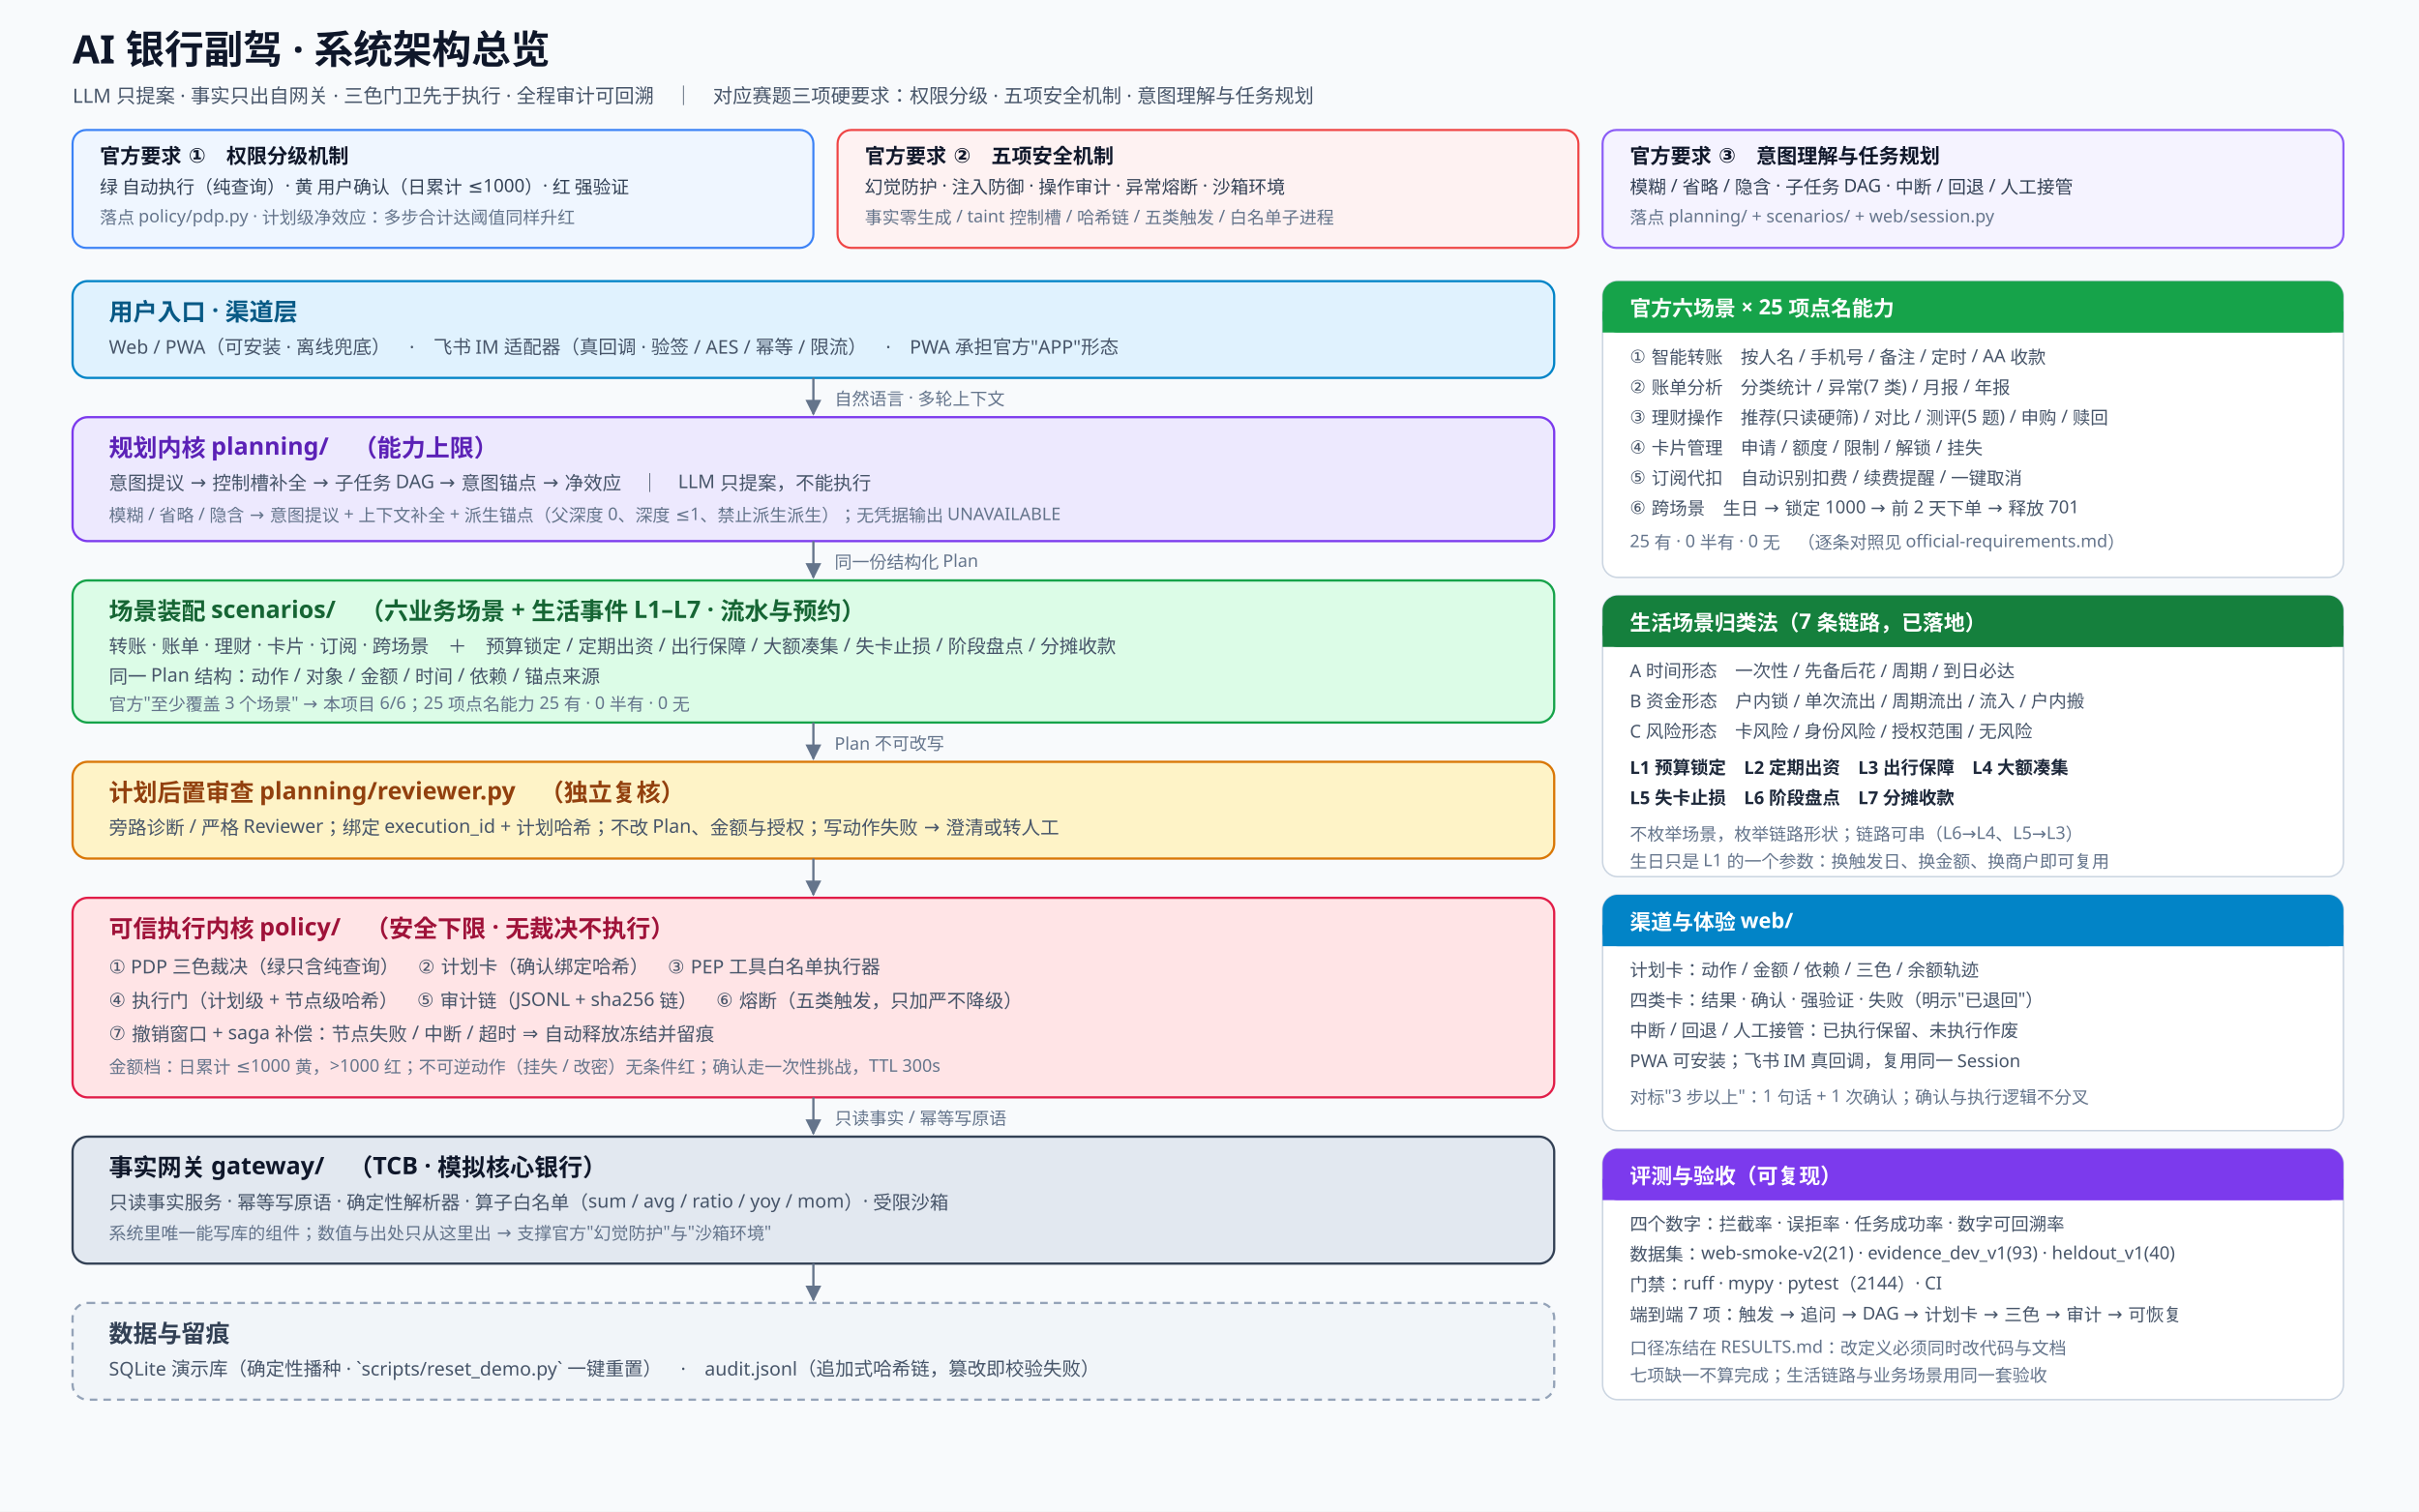
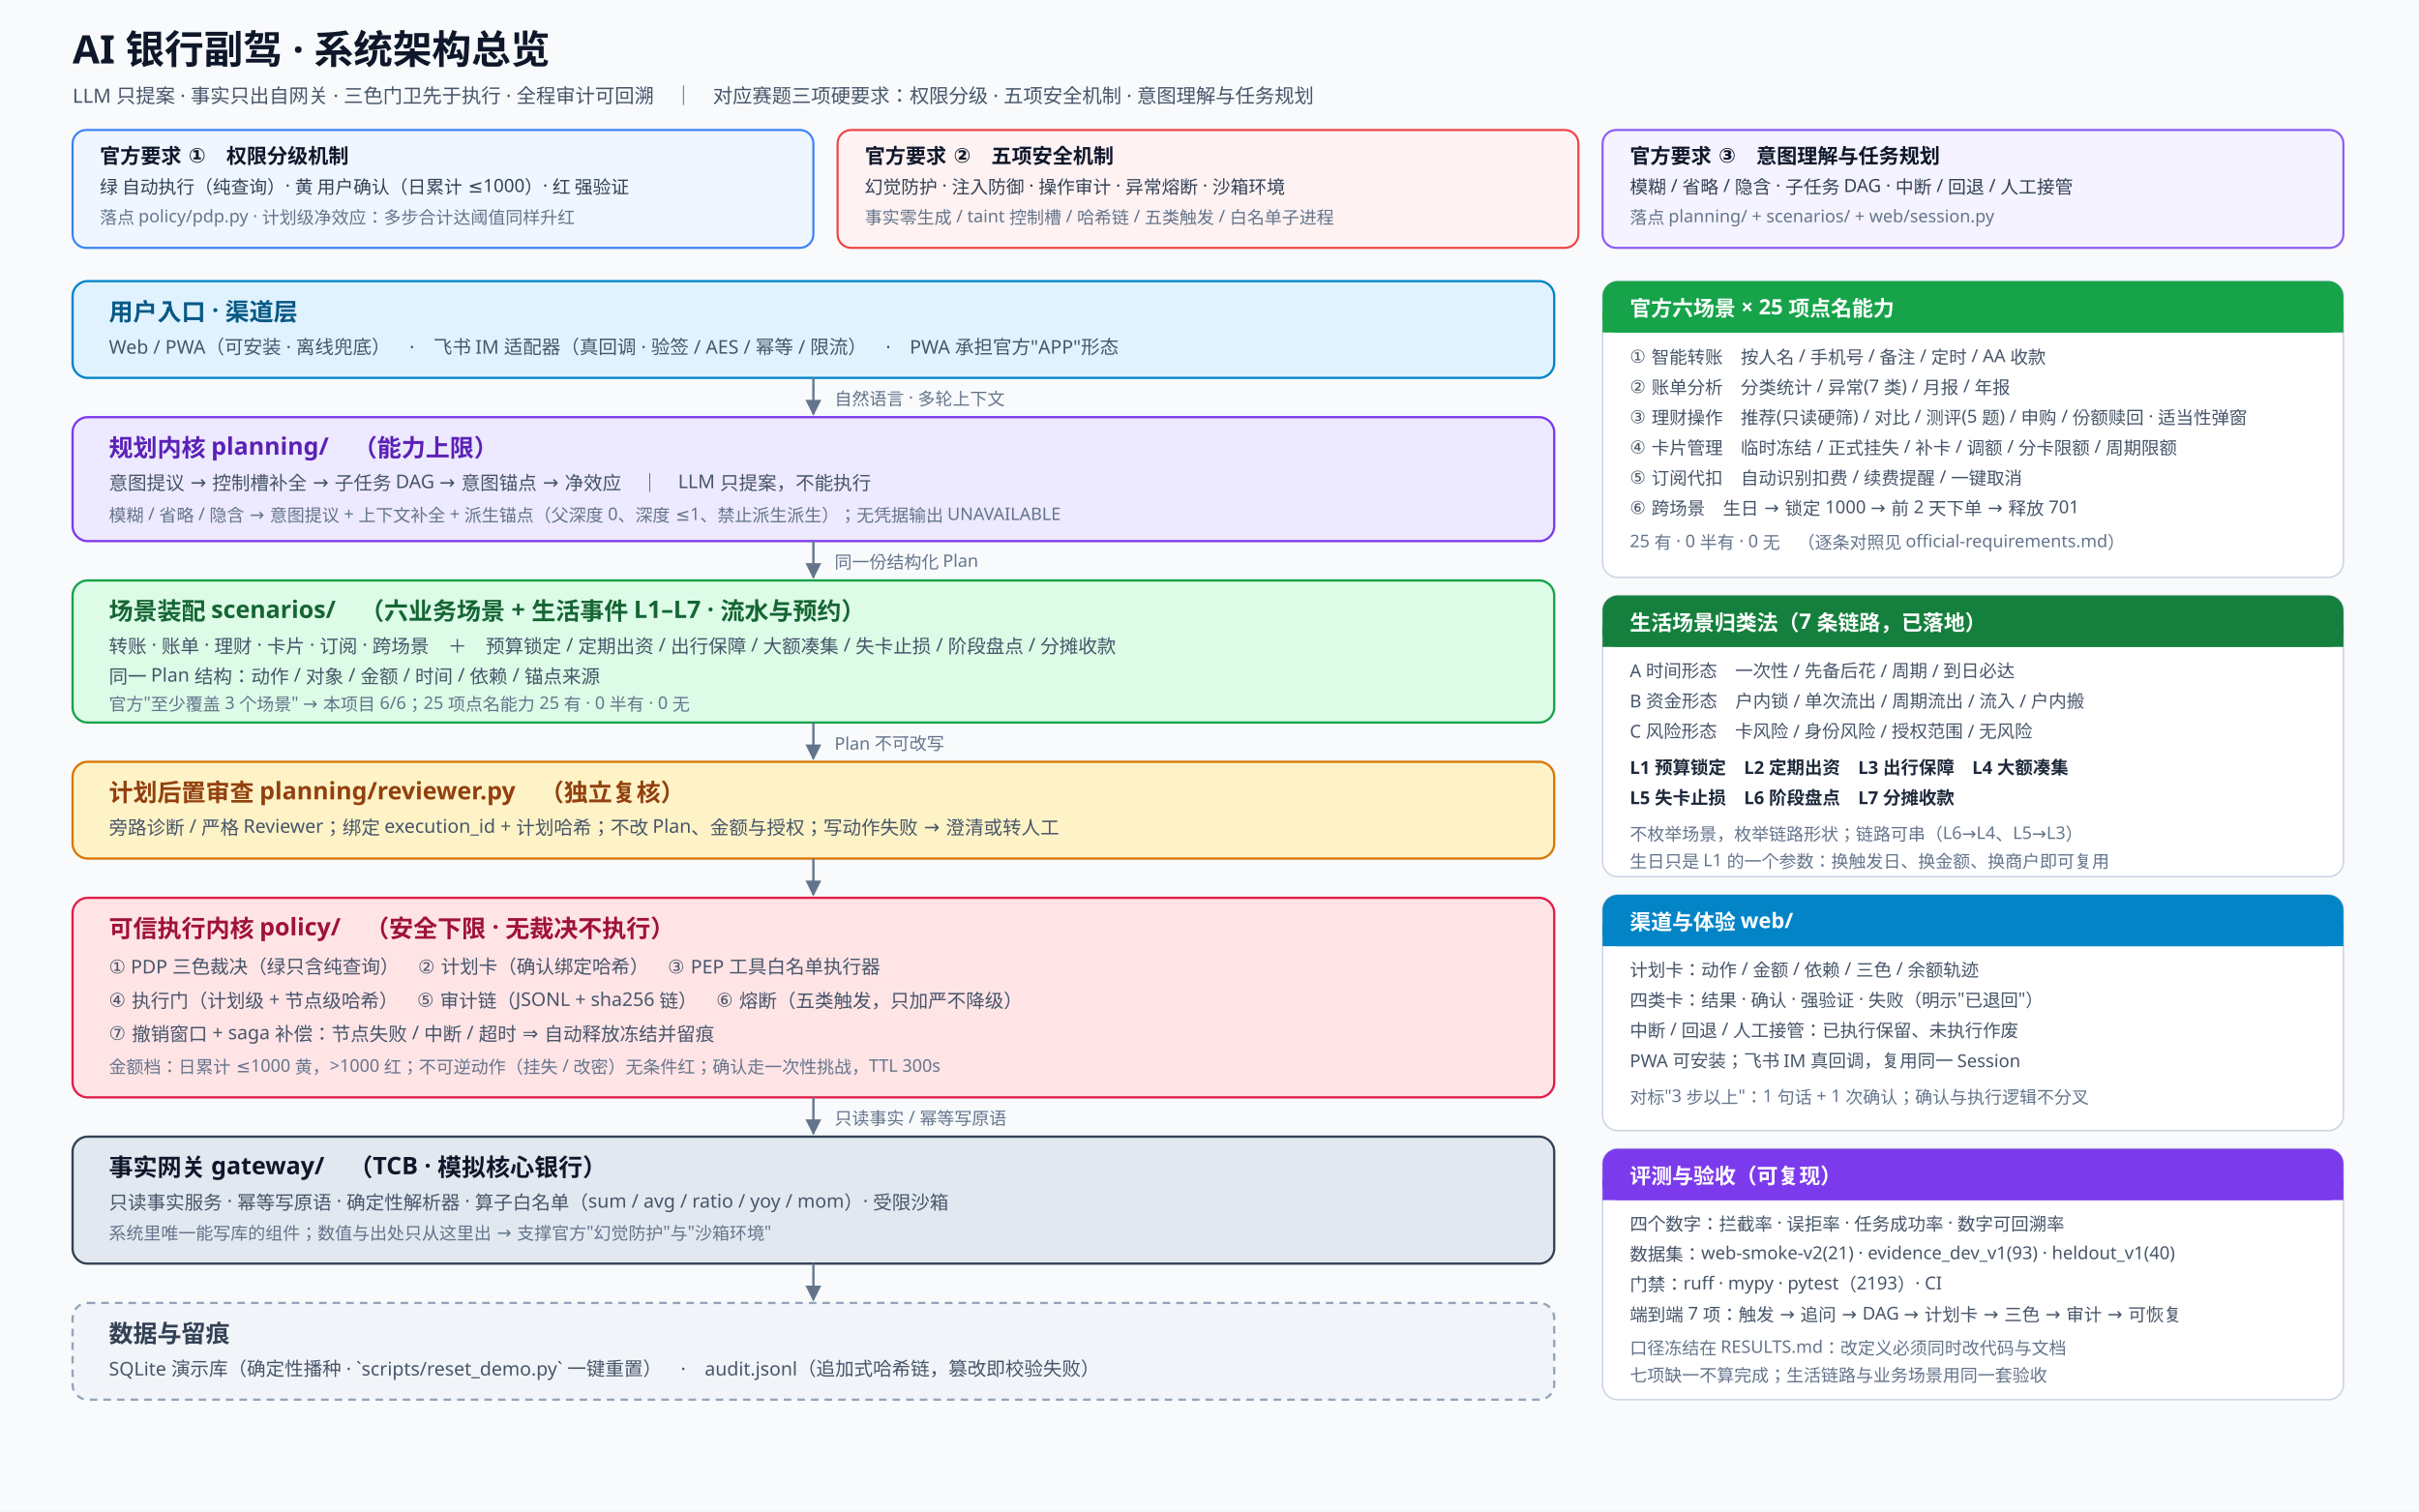
<svg xmlns="http://www.w3.org/2000/svg" width="1600" height="1000" viewBox="0 0 1600 1000" font-family="'Microsoft YaHei','PingFang SC','Noto Sans SC',sans-serif">
  <defs>
    <marker id="arrow" viewBox="0 0 10 10" refX="9" refY="5" markerWidth="7" markerHeight="7" orient="auto-start-reverse">
      <path d="M 0 0 L 10 5 L 0 10 z" fill="#64748b" />
    </marker>
    <style>
      .layer-title { font-size: 16px; font-weight: 700; }
      .layer-sub { font-size: 12.5px; fill: #475569; }
      .note { font-size: 11.5px; fill: #64748b; }
      .side-title { font-size: 14px; font-weight: 700; fill: #ffffff; }
      .side-body { font-size: 11.8px; fill: #475569; }
      .side-strong { font-size: 11.8px; fill: #1e293b; font-weight: 700; }
      .ribbon-title { font-size: 13.5px; font-weight: 700; fill: #0f172a; }
      .ribbon-body { font-size: 12px; fill: #334155; }
      .arrow-label { font-size: 11.5px; fill: #64748b; }
    </style>
  </defs>
  <rect x="0" y="0" width="1600" height="1000" fill="#f8fafc" />
  <text x="48" y="42" font-size="26" font-weight="700" fill="#0f172a">AI 银行副驾 · 系统架构总览</text>
  <text x="48" y="68" font-size="13" fill="#475569">LLM 只提案 · 事实只出自网关 · 三色门卫先于执行 · 全程审计可回溯　｜　对应赛题三项硬要求：权限分级 · 五项安全机制 · 意图理解与任务规划</text>
  <rect x="48" y="86" width="490" height="78" rx="9" fill="#eff6ff" stroke="#3b82f6" stroke-width="1.4" />
  <text x="66" y="108" class="ribbon-title">官方要求 ①　权限分级机制</text>
  <text x="66" y="128" class="ribbon-body">绿 自动执行（纯查询）· 黄 用户确认（日累计 ≤1000）· 红 强验证</text>
  <text x="66" y="148" class="note">落点 policy/pdp.py · 计划级净效应：多步合计达阈值同样升红</text>
  <rect x="554" y="86" width="490" height="78" rx="9" fill="#fef2f2" stroke="#ef4444" stroke-width="1.4" />
  <text x="572" y="108" class="ribbon-title">官方要求 ②　五项安全机制</text>
  <text x="572" y="128" class="ribbon-body">幻觉防护 · 注入防御 · 操作审计 · 异常熔断 · 沙箱环境</text>
  <text x="572" y="148" class="note">事实零生成 / taint 控制槽 / 哈希链 / 五类触发 / 白名单子进程</text>
  <rect x="1060" y="86" width="490" height="78" rx="9" fill="#f5f3ff" stroke="#8b5cf6" stroke-width="1.4" />
  <text x="1078" y="108" class="ribbon-title">官方要求 ③　意图理解与任务规划</text>
  <text x="1078" y="128" class="ribbon-body">模糊 / 省略 / 隐含 · 子任务 DAG · 中断 / 回退 / 人工接管</text>
  <text x="1078" y="148" class="note">落点 planning/ + scenarios/ + web/session.py</text>
  <rect x="48" y="186" width="980" height="64" rx="10" fill="#e0f2fe" stroke="#0284c7" stroke-width="1.5" />
  <text x="72" y="212" class="layer-title" fill="#075985">用户入口 · 渠道层</text>
  <text x="72" y="234" class="layer-sub">Web / PWA（可安装 · 离线兜底）　·　飞书 IM 适配器（真回调 · 验签 / AES / 幂等 / 限流）　·　PWA 承担官方"APP"形态</text>
  <line x1="538" y1="250" x2="538" y2="274" stroke="#64748b" stroke-width="1.5" marker-end="url(#arrow)" />
  <text x="552" y="268" class="arrow-label">自然语言 · 多轮上下文</text>
  <rect x="48" y="276" width="980" height="82" rx="10" fill="#ede9fe" stroke="#7c3aed" stroke-width="1.5" />
  <text x="72" y="302" class="layer-title" fill="#5b21b6">规划内核 planning/　（能力上限）</text>
  <text x="72" y="324" class="layer-sub">意图提议 → 控制槽补全 → 子任务 DAG → 意图锚点 → 净效应　｜　LLM 只提案，不能执行</text>
  <text x="72" y="345" class="note">模糊 / 省略 / 隐含 → 意图提议 + 上下文补全 + 派生锚点（父深度 0、深度 ≤1、禁止派生派生）；无凭据输出 UNAVAILABLE</text>
  <line x1="538" y1="358" x2="538" y2="382" stroke="#64748b" stroke-width="1.5" marker-end="url(#arrow)" />
  <text x="552" y="376" class="arrow-label">同一份结构化 Plan</text>
  <rect x="48" y="384" width="980" height="94" rx="10" fill="#dcfce7" stroke="#16a34a" stroke-width="1.5" />
  <text x="72" y="410" class="layer-title" fill="#166534">场景装配 scenarios/　（六业务场景 + 生活事件 L1–L7 · 流水与预约）</text>
  <text x="72" y="432" class="layer-sub">转账 · 账单 · 理财 · 卡片 · 订阅 · 跨场景　＋　预算锁定 / 定期出资 / 出行保障 / 大额凑集 / 失卡止损 / 阶段盘点 / 分摊收款</text>
  <text x="72" y="452" class="layer-sub">同一 Plan 结构：动作 / 对象 / 金额 / 时间 / 依赖 / 锚点来源</text>
  <text x="72" y="470" class="note">官方"至少覆盖 3 个场景" → 本项目 6/6；25 项点名能力 25 有 · 0 半有 · 0 无</text>
  <line x1="538" y1="478" x2="538" y2="502" stroke="#64748b" stroke-width="1.5" marker-end="url(#arrow)" />
  <text x="552" y="496" class="arrow-label">Plan 不可改写</text>
  <rect x="48" y="504" width="980" height="64" rx="10" fill="#fef3c7" stroke="#d97706" stroke-width="1.5" />
  <text x="72" y="530" class="layer-title" fill="#92400e">计划后置审查 planning/reviewer.py　（独立复核）</text>
  <text x="72" y="552" class="layer-sub">旁路诊断 / 严格 Reviewer；绑定 execution_id + 计划哈希；不改 Plan、金额与授权；写动作失败 → 澄清或转人工</text>
  <line x1="538" y1="568" x2="538" y2="592" stroke="#64748b" stroke-width="1.5" marker-end="url(#arrow)" />
  <rect x="48" y="594" width="980" height="132" rx="10" fill="#ffe4e6" stroke="#e11d48" stroke-width="1.5" />
  <text x="72" y="620" class="layer-title" fill="#9f1239">可信执行内核 policy/　（安全下限 · 无裁决不执行）</text>
  <text x="72" y="644" class="layer-sub">① PDP 三色裁决（绿只含纯查询）　② 计划卡（确认绑定哈希）　③ PEP 工具白名单执行器</text>
  <text x="72" y="666" class="layer-sub">④ 执行门（计划级 + 节点级哈希）　⑤ 审计链（JSONL + sha256 链）　⑥ 熔断（五类触发，只加严不降级）</text>
  <text x="72" y="688" class="layer-sub">⑦ 撤销窗口 + saga 补偿：节点失败 / 中断 / 超时 ⇒ 自动释放冻结并留痕</text>
  <text x="72" y="710" class="note">金额档：日累计 ≤1000 黄，&gt;1000 红；不可逆动作（挂失 / 改密）无条件红；确认走一次性挑战，TTL 300s</text>
  <line x1="538" y1="726" x2="538" y2="750" stroke="#64748b" stroke-width="1.5" marker-end="url(#arrow)" />
  <text x="552" y="744" class="arrow-label">只读事实 / 幂等写原语</text>
  <rect x="48" y="752" width="980" height="84" rx="10" fill="#e2e8f0" stroke="#334155" stroke-width="1.5" />
  <text x="72" y="778" class="layer-title" fill="#0f172a">事实网关 gateway/　（TCB · 模拟核心银行）</text>
  <text x="72" y="800" class="layer-sub">只读事实服务 · 幂等写原语 · 确定性解析器 · 算子白名单（sum / avg / ratio / yoy / mom）· 受限沙箱</text>
  <text x="72" y="820" class="note">系统里唯一能写库的组件；数值与出处只从这里出 → 支撑官方"幻觉防护"与"沙箱环境"</text>
  <line x1="538" y1="836" x2="538" y2="860" stroke="#64748b" stroke-width="1.5" marker-end="url(#arrow)" />
  <rect x="48" y="862" width="980" height="64" rx="10" fill="#f1f5f9" stroke="#94a3b8" stroke-width="1.5" stroke-dasharray="5 4" />
  <text x="72" y="888" class="layer-title" fill="#334155">数据与留痕</text>
  <text x="72" y="910" class="layer-sub">SQLite 演示库（确定性播种 · `scripts/reset_demo.py` 一键重置）　·　audit.jsonl（追加式哈希链，篡改即校验失败）</text>
  <rect x="1060" y="186" width="490" height="196" rx="10" fill="#ffffff" stroke="#cbd5e1" />
  <rect x="1060" y="186" width="490" height="34" rx="10" fill="#16a34a" />
  <rect x="1060" y="206" width="490" height="14" fill="#16a34a" />
  <text x="1078" y="209" class="side-title">官方六场景 × 25 项点名能力</text>
  <text x="1078" y="240" class="side-body">① 智能转账　按人名 / 手机号 / 备注 / 定时 / AA 收款</text>
  <text x="1078" y="260" class="side-body">② 账单分析　分类统计 / 异常(7 类) / 月报 / 年报</text>
-   <text x="1078" y="280" class="side-body">③ 理财操作　推荐(只读硬筛) / 对比 / 测评(5 题) / 申购 / 赎回</text>
-   <text x="1078" y="300" class="side-body">④ 卡片管理　申请 / 额度 / 限制 / 解锁 / 挂失</text>
+   <text x="1078" y="280" class="side-body">③ 理财操作　推荐(只读硬筛) / 对比 / 测评(5 题) / 申购 / 份额赎回 · 适当性弹窗</text>
+   <text x="1078" y="300" class="side-body">④ 卡片管理　临时冻结 / 正式挂失 / 补卡 / 调额 / 分卡限额 / 周期限额</text>
  <text x="1078" y="320" class="side-body">⑤ 订阅代扣　自动识别扣费 / 续费提醒 / 一键取消</text>
  <text x="1078" y="340" class="side-body">⑥ 跨场景　生日 → 锁定 1000 → 前 2 天下单 → 释放 701</text>
  <text x="1078" y="362" class="note">25 有 · 0 半有 · 0 无　（逐条对照见 official-requirements.md）</text>
  <rect x="1060" y="394" width="490" height="186" rx="10" fill="#ffffff" stroke="#cbd5e1" />
  <rect x="1060" y="394" width="490" height="34" rx="10" fill="#15803d" />
  <rect x="1060" y="414" width="490" height="14" fill="#15803d" />
  <text x="1078" y="417" class="side-title">生活场景归类法（7 条链路，已落地）</text>
  <text x="1078" y="448" class="side-body">A 时间形态　一次性 / 先备后花 / 周期 / 到日必达</text>
  <text x="1078" y="468" class="side-body">B 资金形态　户内锁 / 单次流出 / 周期流出 / 流入 / 户内搬</text>
  <text x="1078" y="488" class="side-body">C 风险形态　卡风险 / 身份风险 / 授权范围 / 无风险</text>
  <text x="1078" y="512" class="side-strong">L1 预算锁定　L2 定期出资　L3 出行保障　L4 大额凑集</text>
  <text x="1078" y="532" class="side-strong">L5 失卡止损　L6 阶段盘点　L7 分摊收款</text>
  <text x="1078" y="556" class="note">不枚举场景，枚举链路形状；链路可串（L6→L4、L5→L3）</text>
  <text x="1078" y="574" class="note">生日只是 L1 的一个参数：换触发日、换金额、换商户即可复用</text>
  <rect x="1060" y="592" width="490" height="156" rx="10" fill="#ffffff" stroke="#cbd5e1" />
  <rect x="1060" y="592" width="490" height="34" rx="10" fill="#0284c7" />
  <rect x="1060" y="612" width="490" height="14" fill="#0284c7" />
  <text x="1078" y="615" class="side-title">渠道与体验 web/</text>
  <text x="1078" y="646" class="side-body">计划卡：动作 / 金额 / 依赖 / 三色 / 余额轨迹</text>
  <text x="1078" y="666" class="side-body">四类卡：结果 · 确认 · 强验证 · 失败（明示"已退回"）</text>
  <text x="1078" y="686" class="side-body">中断 / 回退 / 人工接管：已执行保留、未执行作废</text>
  <text x="1078" y="706" class="side-body">PWA 可安装；飞书 IM 真回调，复用同一 Session</text>
  <text x="1078" y="730" class="note">对标"3 步以上"：1 句话 + 1 次确认；确认与执行逻辑不分叉</text>
  <rect x="1060" y="760" width="490" height="166" rx="10" fill="#ffffff" stroke="#cbd5e1" />
  <rect x="1060" y="760" width="490" height="34" rx="10" fill="#7c3aed" />
  <rect x="1060" y="780" width="490" height="14" fill="#7c3aed" />
  <text x="1078" y="783" class="side-title">评测与验收（可复现）</text>
  <text x="1078" y="814" class="side-body">四个数字：拦截率 · 误拒率 · 任务成功率 · 数字可回溯率</text>
  <text x="1078" y="834" class="side-body">数据集：web-smoke-v2(21) · evidence_dev_v1(93) · heldout_v1(40)</text>
-   <text x="1078" y="854" class="side-body">门禁：ruff · mypy · pytest（2144）· CI</text>
+   <text x="1078" y="854" class="side-body">门禁：ruff · mypy · pytest（2193）· CI</text>
  <text x="1078" y="874" class="side-body">端到端 7 项：触发 → 追问 → DAG → 计划卡 → 三色 → 审计 → 可恢复</text>
  <text x="1078" y="896" class="note">口径冻结在 RESULTS.md：改定义必须同时改代码与文档</text>
  <text x="1078" y="914" class="note">七项缺一不算完成；生活链路与业务场景用同一套验收</text>
</svg>
